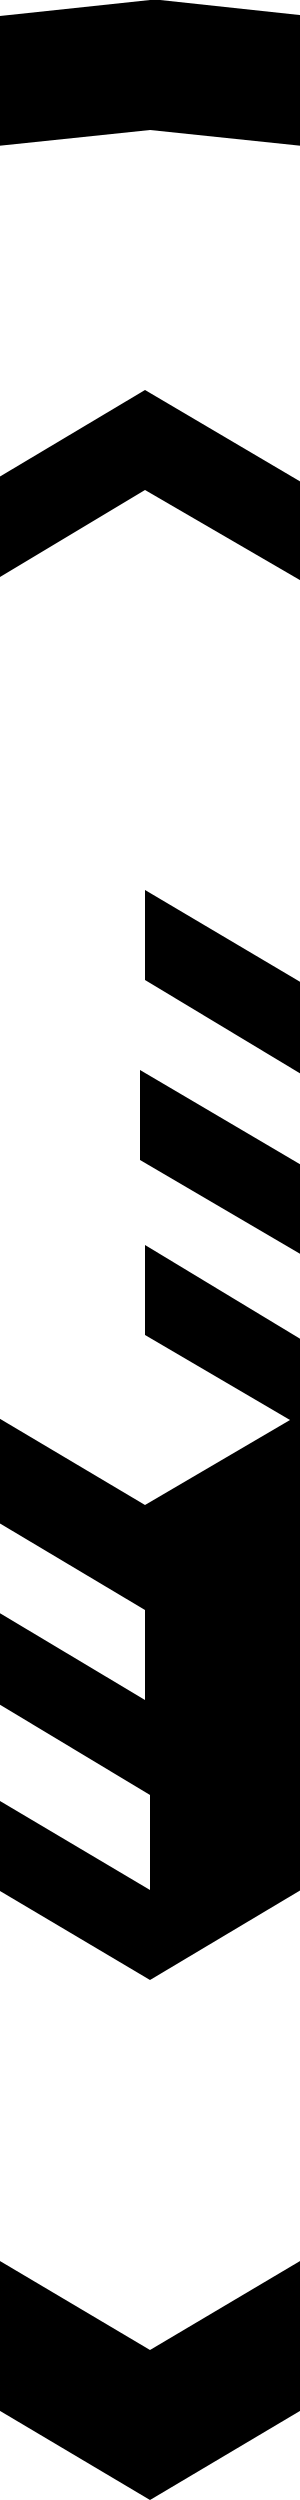
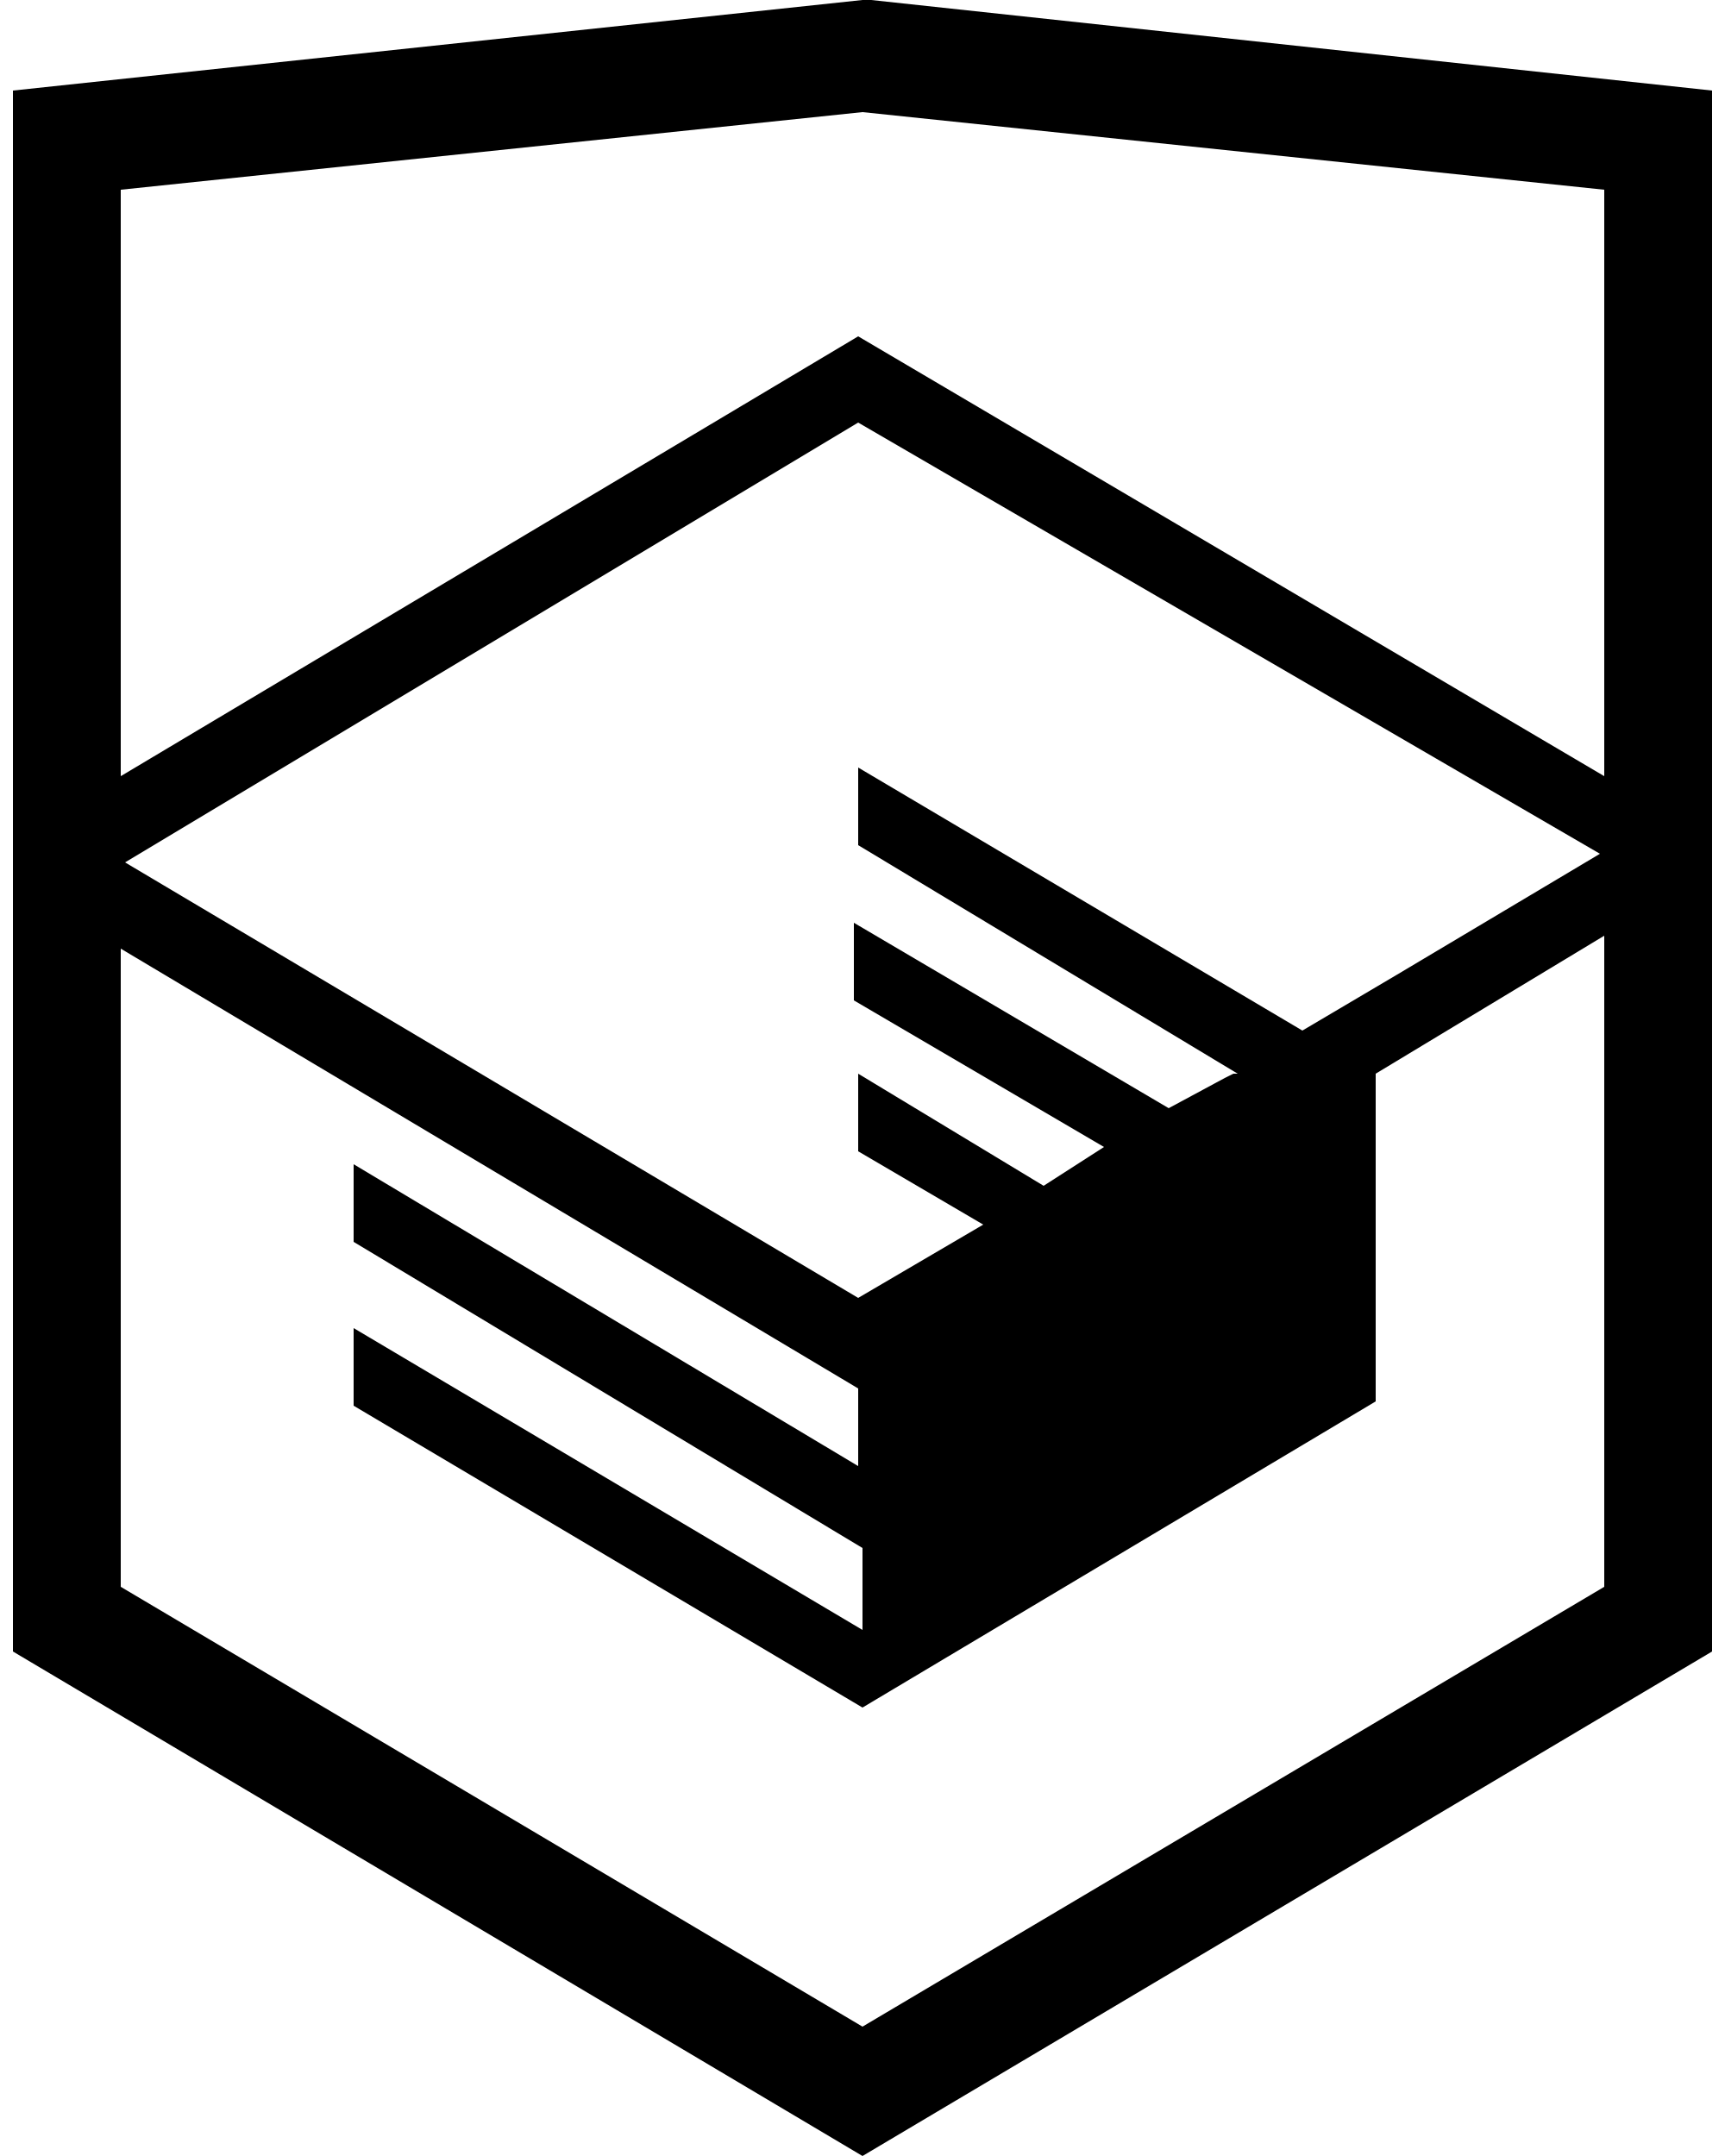
- <svg id="icon-htmlacademy" viewBox="27 5 6 50">
-   <path d="M30.2 5h-.2l-19.7 2.1v36.2l19.7 11.7 19.7-11.7v-36.2l-19.5-2.1zm17 36.8l-17.2 10.2-17.2-10.2v-14.8l17.1 10.2v1.8l-11.7-7v1.8l11.8 7.1v1.9l-11.8-7v1.8l11.8 7 11.9-7.1v-7.6l5.3-3.2v15.1zm-.1-17l-4.7 2.8-2.2 1.3-10.3-6.1v1.8l8.8 5.3h-.1l-.2.1-1.3.7-7.3-4.3v1.8l5.8 3.4-1.4.9-4.3-2.6v1.8l2.9 1.7-2.9 1.7-17-10.1 17-10.2 17.2 10zm.1-1.8l-17.3-10.2-17.1 10.2v-13.6l17.2-1.8 17.2 1.8v13.6z" />
+ <svg xmlns="http://www.w3.org/2000/svg" viewBox="10 5 40 50">
+   <path d="M30.2 5H30L10.3 7.1v36.2L30 55l19.7-11.7V7.1L30.2 5zm17 36.8L30 52 12.8 41.8V27l17.1 10.2V39l-11.7-7v1.8L30 40.9v1.9l-11.8-7v1.8l11.8 7 11.9-7.1v-7.6l5.3-3.2v15.1zm-.1-17l-4.7 2.8-2.2 1.3-10.3-6.1v1.8l8.8 5.3h-.1l-.2.1-1.3.7-7.3-4.3v1.8l5.8 3.4-1.4.9-4.3-2.6v1.8l2.9 1.7-2.9 1.7-17-10.1 17-10.2 17.2 10zm.1-1.8L29.9 12.8 12.8 23V9.4L30 7.6l17.2 1.8V23z" />
</svg>
